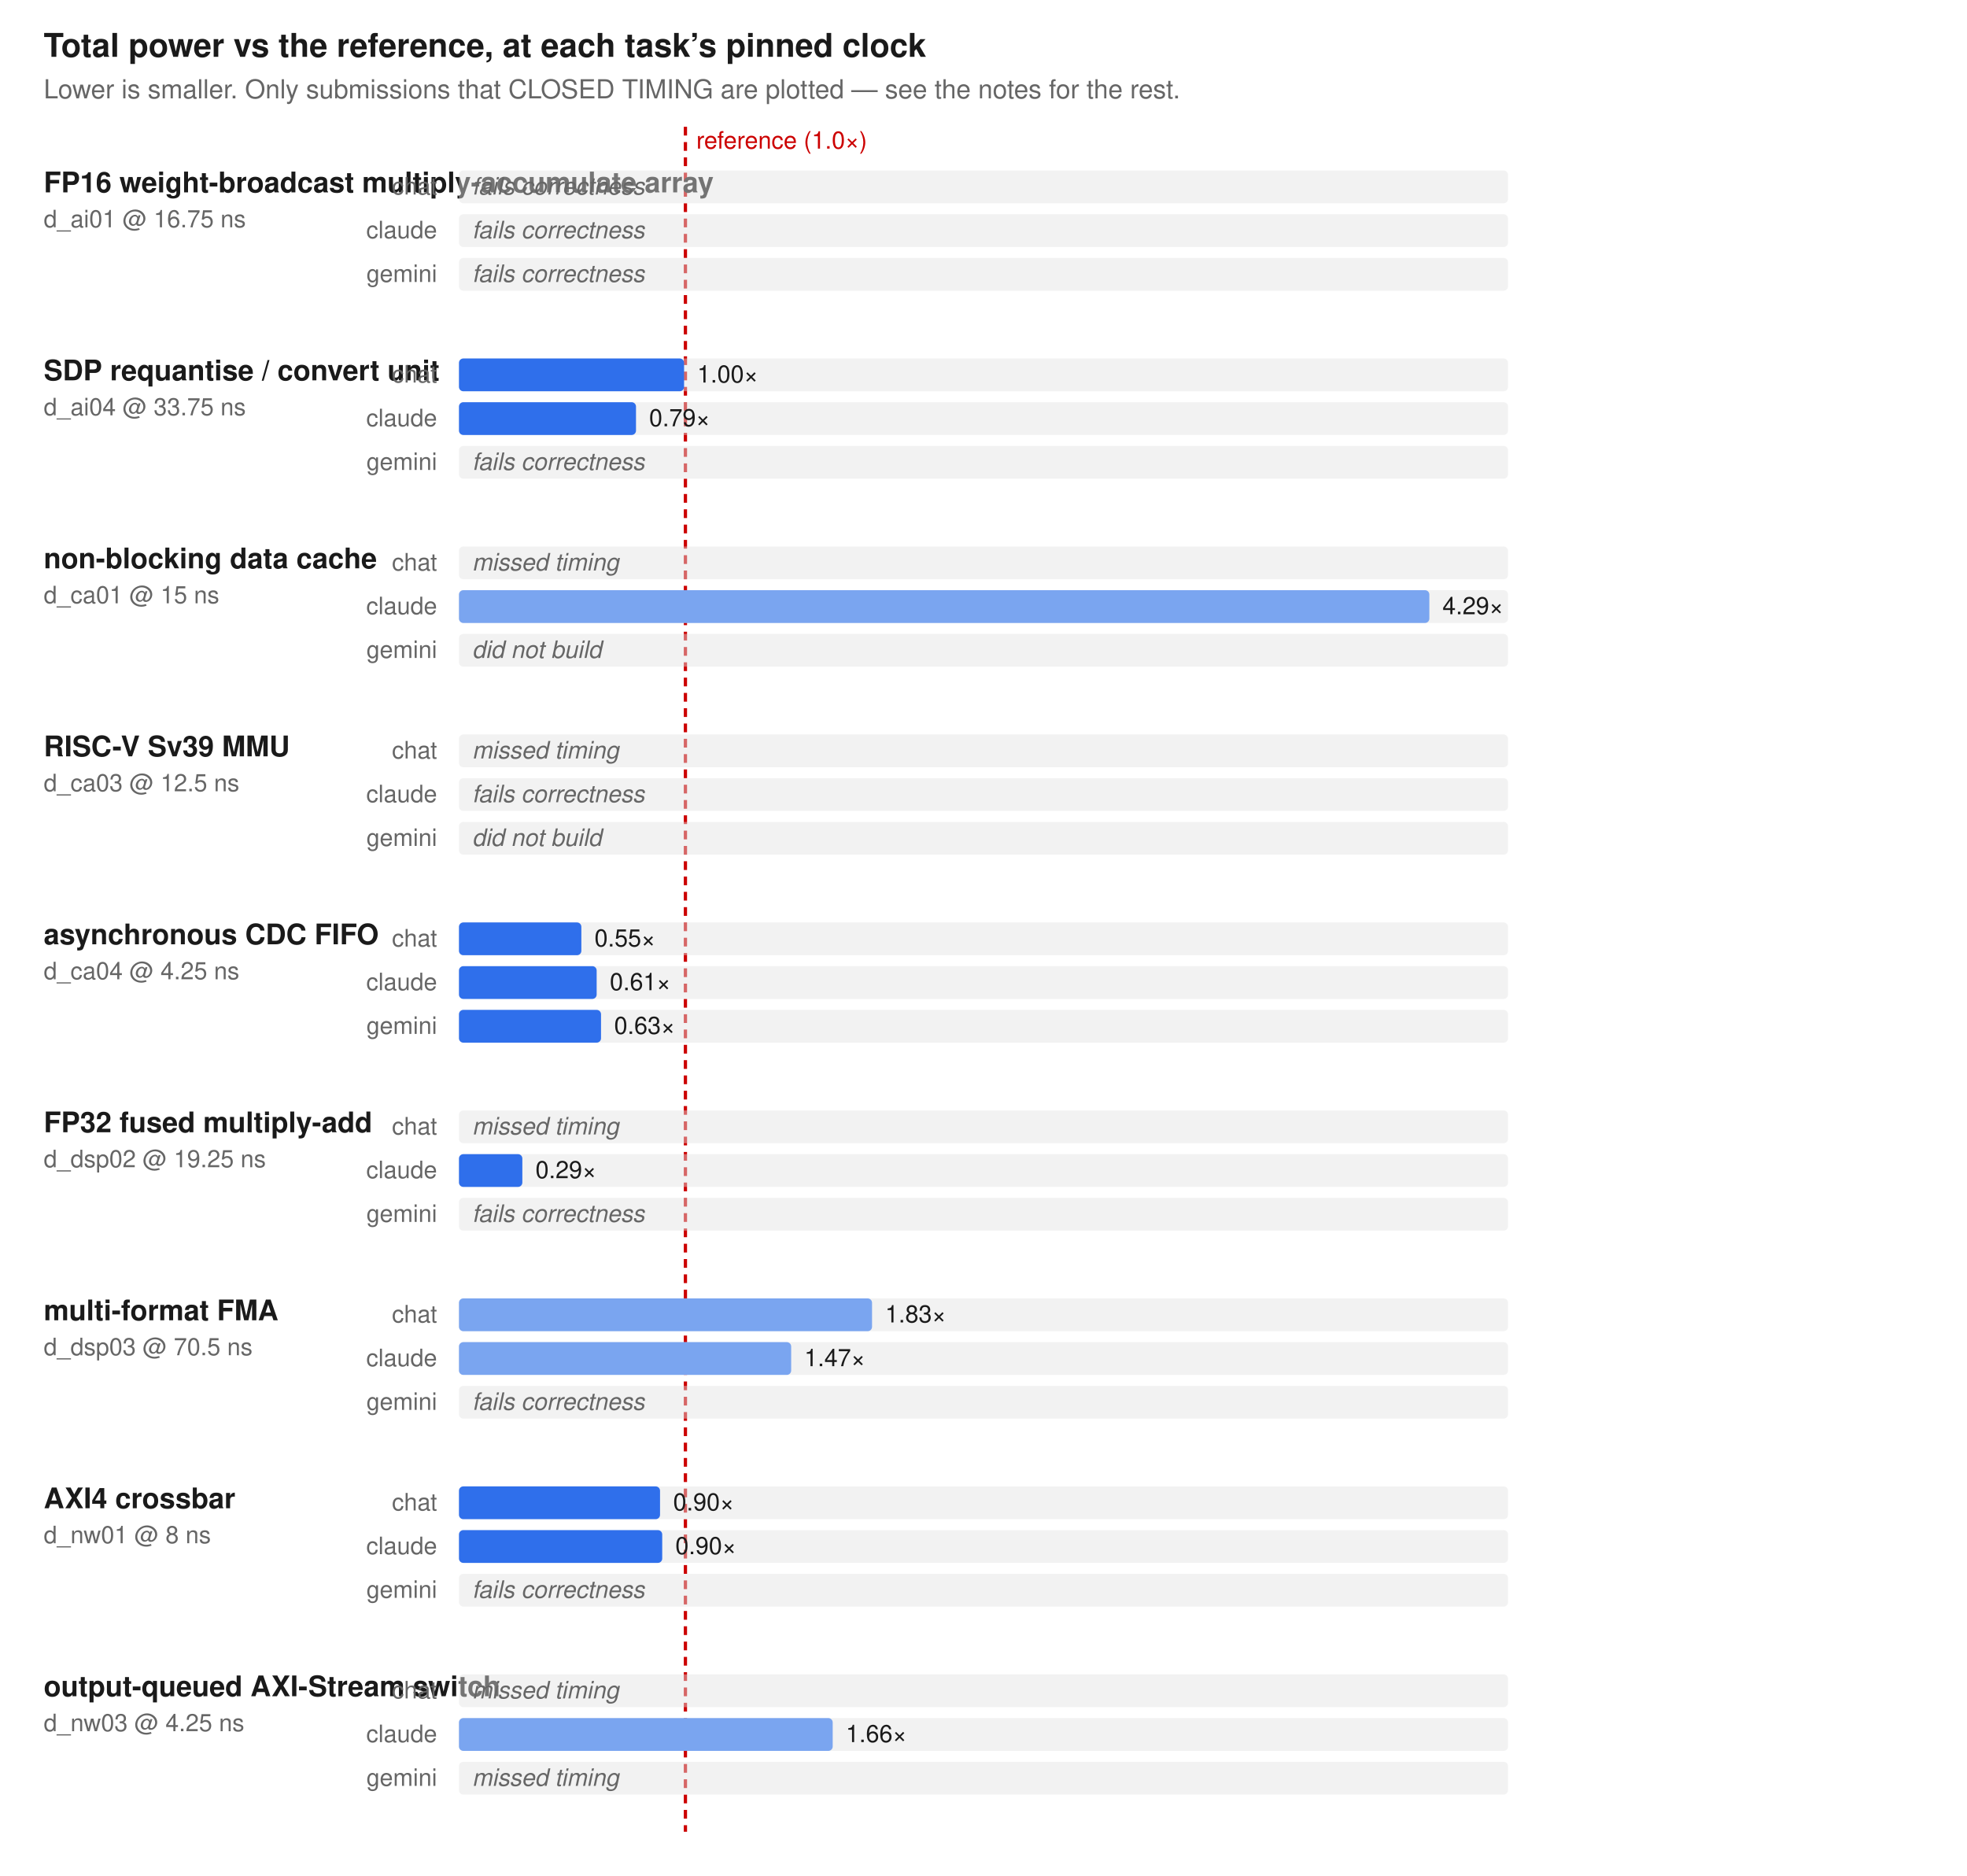
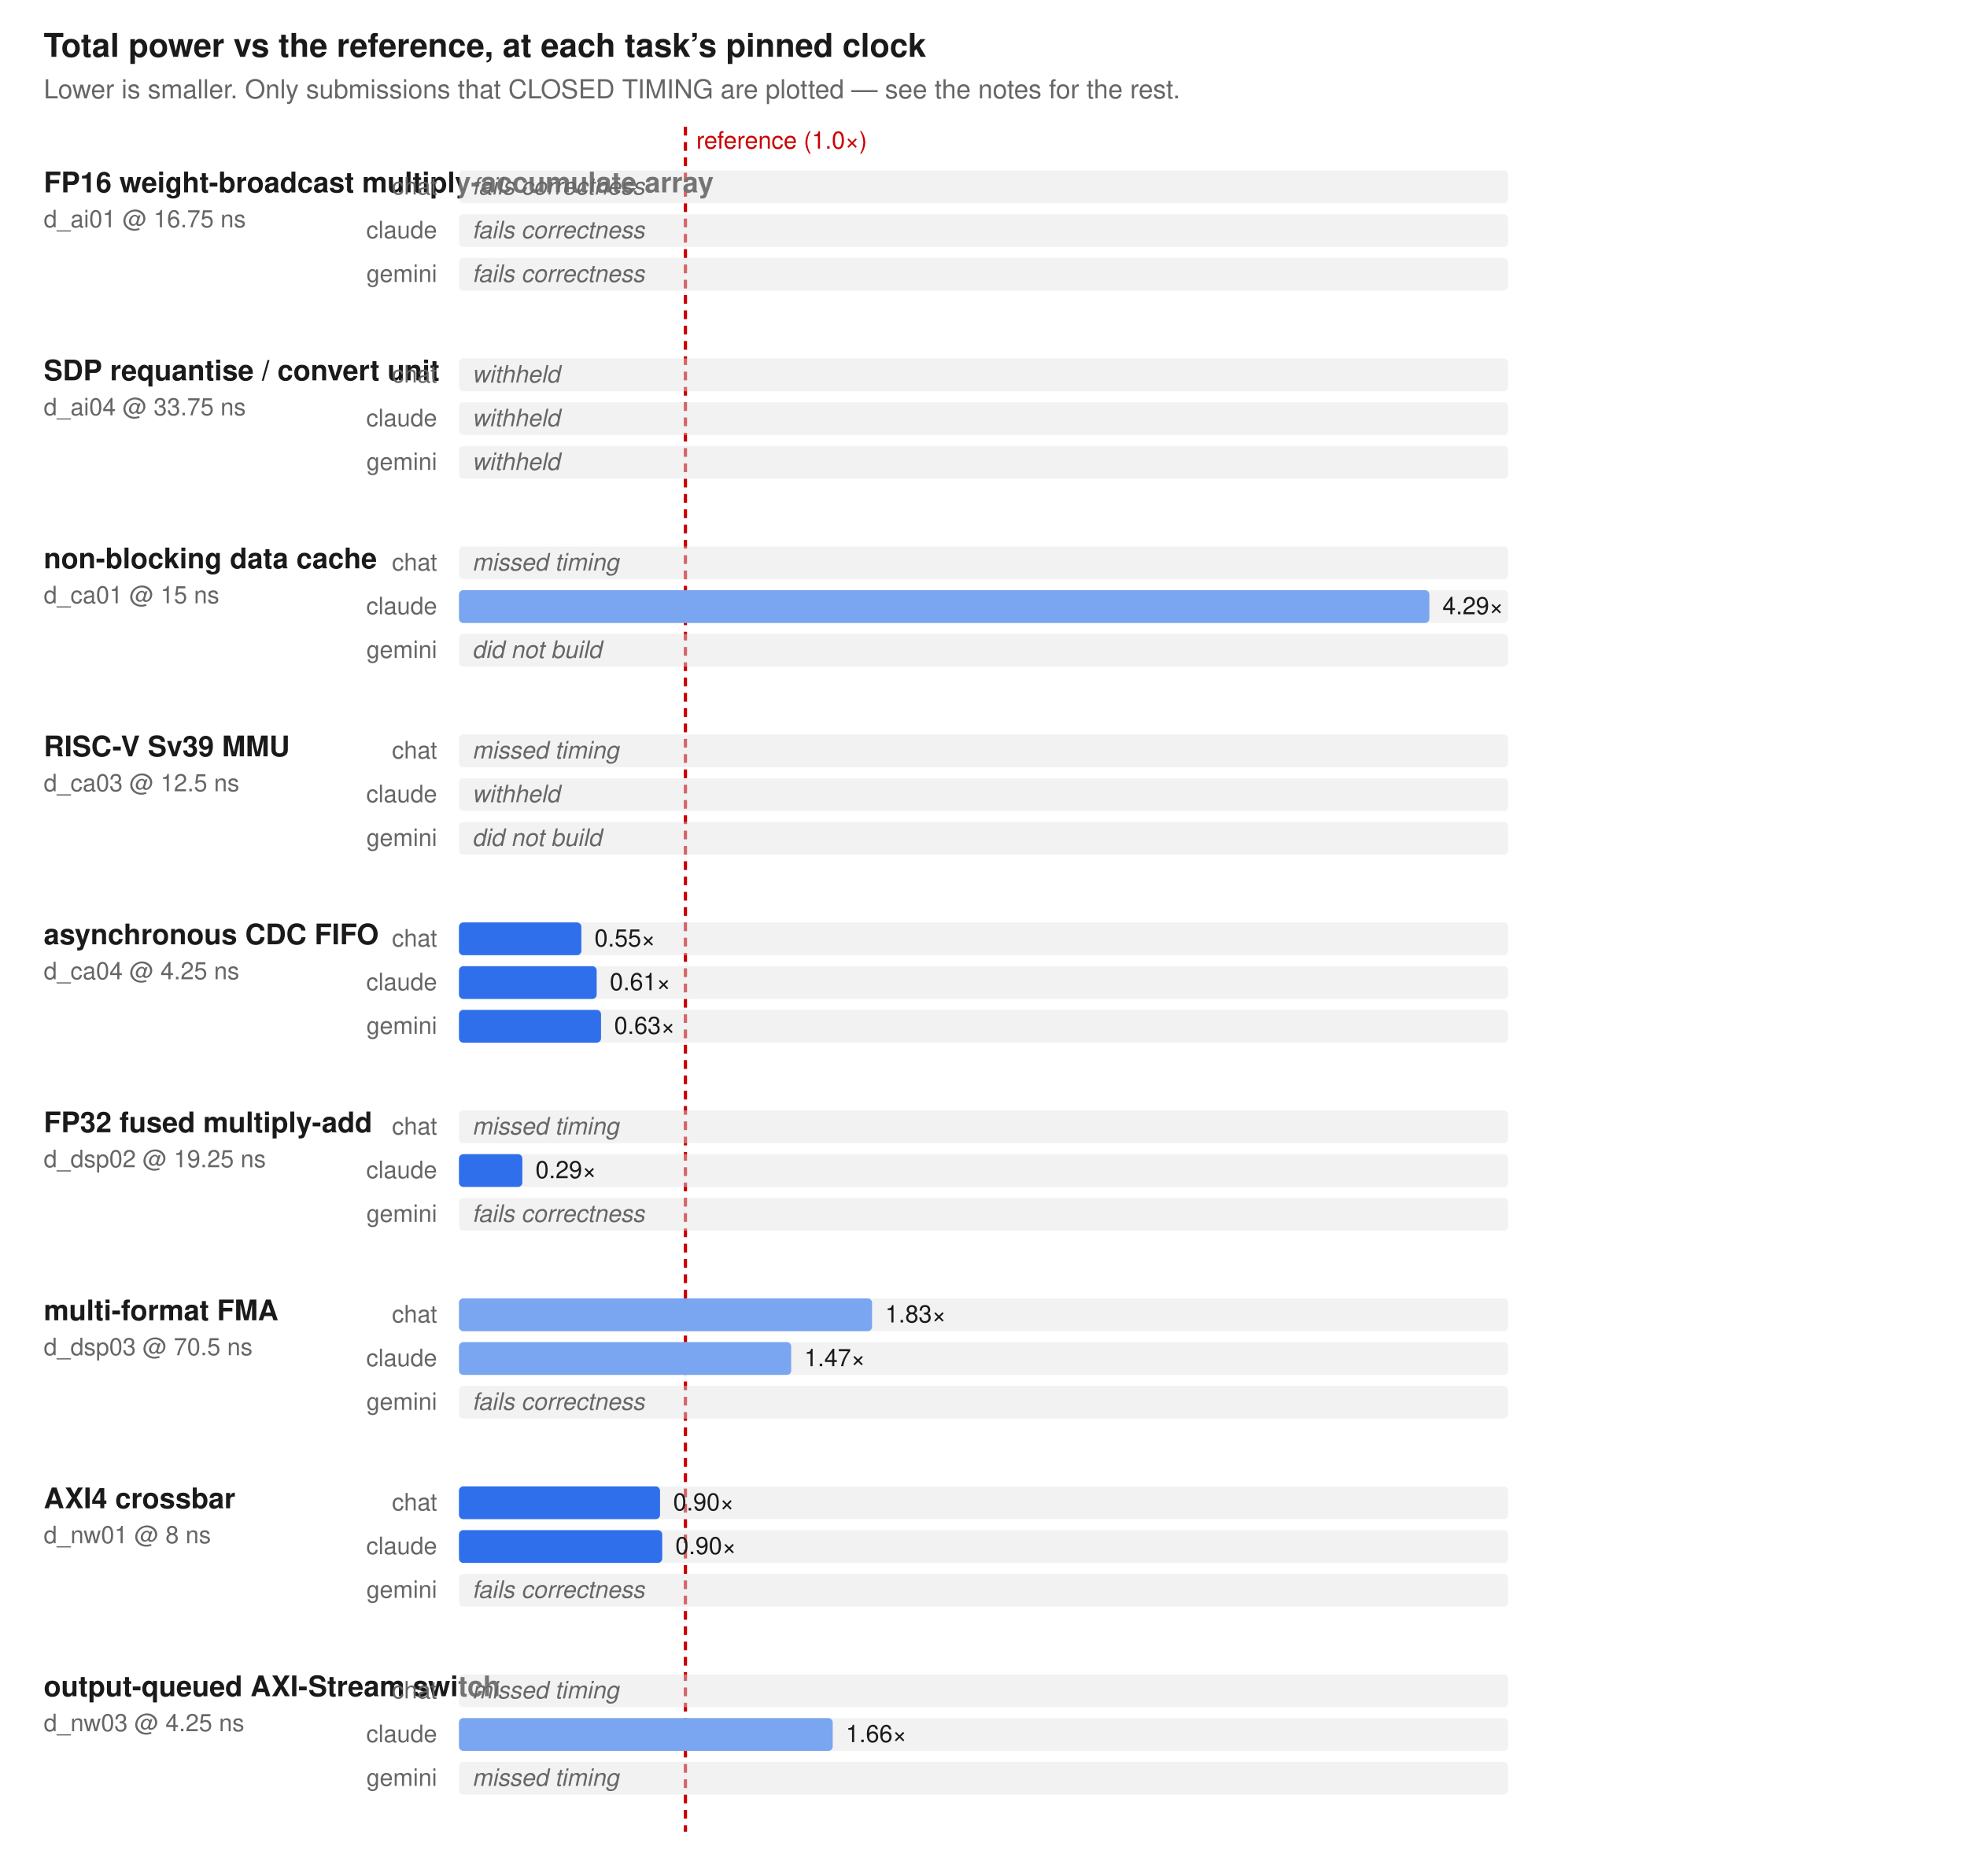
<svg xmlns="http://www.w3.org/2000/svg" viewBox="0 0 900 858" font-family="-apple-system,BlinkMacSystemFont,Segoe UI,Helvetica,Arial,sans-serif">
  <rect width="900" height="858" fill="none" />
  <text x="20" y="26" fill="#1a1a1a" font-size="15" font-weight="600">Total power vs the reference, at each task’s pinned clock</text>
  <text x="20" y="45" fill="#666" font-size="12">Lower is smaller. Only submissions that CLOSED TIMING are plotted — see the notes for the rest.</text>
  <line x1="313.613" y1="58" x2="313.613" y2="838" stroke="#c00" stroke-width="1.5" stroke-dasharray="4 3" />
  <text x="318.613" y="68" fill="#c00" font-size="11">reference (1.0×)</text>
  <text x="20" y="88" fill="#1a1a1a" font-size="13" font-weight="600">FP16 weight-broadcast multiply-accumulate array</text>
  <text x="20" y="104" fill="#666" font-size="11">d_ai01 @ 16.75 ns</text>
  <text x="200" y="89" fill="#666" font-size="11" text-anchor="end">chat</text>
  <rect x="210" y="78" width="480" height="15" rx="2" fill="#e3e3e3" opacity="0.45" />
  <text x="216" y="89" fill="#666" font-size="11" font-style="italic">fails correctness</text>
  <text x="200" y="109" fill="#666" font-size="11" text-anchor="end">claude</text>
  <rect x="210" y="98" width="480" height="15" rx="2" fill="#e3e3e3" opacity="0.45" />
  <text x="216" y="109" fill="#666" font-size="11" font-style="italic">fails correctness</text>
  <text x="200" y="129" fill="#666" font-size="11" text-anchor="end">gemini</text>
  <rect x="210" y="118" width="480" height="15" rx="2" fill="#e3e3e3" opacity="0.45" />
  <text x="216" y="129" fill="#666" font-size="11" font-style="italic">fails correctness</text>
  <text x="20" y="174" fill="#1a1a1a" font-size="13" font-weight="600">SDP requantise / convert unit</text>
  <text x="20" y="190" fill="#666" font-size="11">d_ai04 @ 33.75 ns</text>
  <text x="200" y="175" fill="#666" font-size="11" text-anchor="end">chat</text>
  <rect x="210" y="164" width="480" height="15" rx="2" fill="#e3e3e3" opacity="0.45" />
-   <rect x="210" y="164" width="103" height="15" rx="2" fill="#2f6feb" />
-   <text x="319" y="175" fill="#1a1a1a" font-size="11">1.00×</text>
+   <text x="216" y="175" fill="#666" font-size="11" font-style="italic">withheld</text>
  <text x="200" y="195" fill="#666" font-size="11" text-anchor="end">claude</text>
  <rect x="210" y="184" width="480" height="15" rx="2" fill="#e3e3e3" opacity="0.45" />
-   <rect x="210" y="184" width="81" height="15" rx="2" fill="#2f6feb" />
-   <text x="297" y="195" fill="#1a1a1a" font-size="11">0.79×</text>
+   <text x="216" y="195" fill="#666" font-size="11" font-style="italic">withheld</text>
  <text x="200" y="215" fill="#666" font-size="11" text-anchor="end">gemini</text>
  <rect x="210" y="204" width="480" height="15" rx="2" fill="#e3e3e3" opacity="0.45" />
-   <text x="216" y="215" fill="#666" font-size="11" font-style="italic">fails correctness</text>
+   <text x="216" y="215" fill="#666" font-size="11" font-style="italic">withheld</text>
  <text x="20" y="260" fill="#1a1a1a" font-size="13" font-weight="600">non-blocking data cache</text>
  <text x="20" y="276" fill="#666" font-size="11">d_ca01 @ 15 ns</text>
  <text x="200" y="261" fill="#666" font-size="11" text-anchor="end">chat</text>
  <rect x="210" y="250" width="480" height="15" rx="2" fill="#e3e3e3" opacity="0.45" />
  <text x="216" y="261" fill="#666" font-size="11" font-style="italic">missed timing</text>
  <text x="200" y="281" fill="#666" font-size="11" text-anchor="end">claude</text>
  <rect x="210" y="270" width="480" height="15" rx="2" fill="#e3e3e3" opacity="0.45" />
  <rect x="210" y="270" width="444" height="15" rx="2" fill="#7aa5f0" />
  <text x="660" y="281" fill="#1a1a1a" font-size="11">4.29×</text>
  <text x="200" y="301" fill="#666" font-size="11" text-anchor="end">gemini</text>
  <rect x="210" y="290" width="480" height="15" rx="2" fill="#e3e3e3" opacity="0.45" />
  <text x="216" y="301" fill="#666" font-size="11" font-style="italic">did not build</text>
  <text x="20" y="346" fill="#1a1a1a" font-size="13" font-weight="600">RISC-V Sv39 MMU</text>
  <text x="20" y="362" fill="#666" font-size="11">d_ca03 @ 12.5 ns</text>
  <text x="200" y="347" fill="#666" font-size="11" text-anchor="end">chat</text>
  <rect x="210" y="336" width="480" height="15" rx="2" fill="#e3e3e3" opacity="0.45" />
  <text x="216" y="347" fill="#666" font-size="11" font-style="italic">missed timing</text>
  <text x="200" y="367" fill="#666" font-size="11" text-anchor="end">claude</text>
  <rect x="210" y="356" width="480" height="15" rx="2" fill="#e3e3e3" opacity="0.45" />
-   <text x="216" y="367" fill="#666" font-size="11" font-style="italic">fails correctness</text>
+   <text x="216" y="367" fill="#666" font-size="11" font-style="italic">withheld</text>
  <text x="200" y="387" fill="#666" font-size="11" text-anchor="end">gemini</text>
  <rect x="210" y="376" width="480" height="15" rx="2" fill="#e3e3e3" opacity="0.45" />
  <text x="216" y="387" fill="#666" font-size="11" font-style="italic">did not build</text>
  <text x="20" y="432" fill="#1a1a1a" font-size="13" font-weight="600">asynchronous CDC FIFO</text>
  <text x="20" y="448" fill="#666" font-size="11">d_ca04 @ 4.25 ns</text>
  <text x="200" y="433" fill="#666" font-size="11" text-anchor="end">chat</text>
  <rect x="210" y="422" width="480" height="15" rx="2" fill="#e3e3e3" opacity="0.45" />
  <rect x="210" y="422" width="56" height="15" rx="2" fill="#2f6feb" />
  <text x="272" y="433" fill="#1a1a1a" font-size="11">0.55×</text>
  <text x="200" y="453" fill="#666" font-size="11" text-anchor="end">claude</text>
  <rect x="210" y="442" width="480" height="15" rx="2" fill="#e3e3e3" opacity="0.45" />
  <rect x="210" y="442" width="63" height="15" rx="2" fill="#2f6feb" />
  <text x="279" y="453" fill="#1a1a1a" font-size="11">0.61×</text>
  <text x="200" y="473" fill="#666" font-size="11" text-anchor="end">gemini</text>
  <rect x="210" y="462" width="480" height="15" rx="2" fill="#e3e3e3" opacity="0.45" />
  <rect x="210" y="462" width="65" height="15" rx="2" fill="#2f6feb" />
  <text x="281" y="473" fill="#1a1a1a" font-size="11">0.63×</text>
  <text x="20" y="518" fill="#1a1a1a" font-size="13" font-weight="600">FP32 fused multiply-add</text>
  <text x="20" y="534" fill="#666" font-size="11">d_dsp02 @ 19.25 ns</text>
  <text x="200" y="519" fill="#666" font-size="11" text-anchor="end">chat</text>
  <rect x="210" y="508" width="480" height="15" rx="2" fill="#e3e3e3" opacity="0.45" />
  <text x="216" y="519" fill="#666" font-size="11" font-style="italic">missed timing</text>
  <text x="200" y="539" fill="#666" font-size="11" text-anchor="end">claude</text>
  <rect x="210" y="528" width="480" height="15" rx="2" fill="#e3e3e3" opacity="0.45" />
  <rect x="210" y="528" width="29" height="15" rx="2" fill="#2f6feb" />
  <text x="245" y="539" fill="#1a1a1a" font-size="11">0.29×</text>
  <text x="200" y="559" fill="#666" font-size="11" text-anchor="end">gemini</text>
  <rect x="210" y="548" width="480" height="15" rx="2" fill="#e3e3e3" opacity="0.45" />
  <text x="216" y="559" fill="#666" font-size="11" font-style="italic">fails correctness</text>
  <text x="20" y="604" fill="#1a1a1a" font-size="13" font-weight="600">multi-format FMA</text>
  <text x="20" y="620" fill="#666" font-size="11">d_dsp03 @ 70.5 ns</text>
  <text x="200" y="605" fill="#666" font-size="11" text-anchor="end">chat</text>
  <rect x="210" y="594" width="480" height="15" rx="2" fill="#e3e3e3" opacity="0.45" />
  <rect x="210" y="594" width="189" height="15" rx="2" fill="#7aa5f0" />
  <text x="405" y="605" fill="#1a1a1a" font-size="11">1.83×</text>
  <text x="200" y="625" fill="#666" font-size="11" text-anchor="end">claude</text>
  <rect x="210" y="614" width="480" height="15" rx="2" fill="#e3e3e3" opacity="0.45" />
  <rect x="210" y="614" width="152" height="15" rx="2" fill="#7aa5f0" />
  <text x="368" y="625" fill="#1a1a1a" font-size="11">1.47×</text>
  <text x="200" y="645" fill="#666" font-size="11" text-anchor="end">gemini</text>
  <rect x="210" y="634" width="480" height="15" rx="2" fill="#e3e3e3" opacity="0.45" />
  <text x="216" y="645" fill="#666" font-size="11" font-style="italic">fails correctness</text>
  <text x="20" y="690" fill="#1a1a1a" font-size="13" font-weight="600">AXI4 crossbar</text>
  <text x="20" y="706" fill="#666" font-size="11">d_nw01 @ 8 ns</text>
  <text x="200" y="691" fill="#666" font-size="11" text-anchor="end">chat</text>
  <rect x="210" y="680" width="480" height="15" rx="2" fill="#e3e3e3" opacity="0.45" />
  <rect x="210" y="680" width="92" height="15" rx="2" fill="#2f6feb" />
  <text x="308" y="691" fill="#1a1a1a" font-size="11">0.90×</text>
  <text x="200" y="711" fill="#666" font-size="11" text-anchor="end">claude</text>
  <rect x="210" y="700" width="480" height="15" rx="2" fill="#e3e3e3" opacity="0.45" />
  <rect x="210" y="700" width="93" height="15" rx="2" fill="#2f6feb" />
  <text x="309" y="711" fill="#1a1a1a" font-size="11">0.90×</text>
  <text x="200" y="731" fill="#666" font-size="11" text-anchor="end">gemini</text>
  <rect x="210" y="720" width="480" height="15" rx="2" fill="#e3e3e3" opacity="0.45" />
  <text x="216" y="731" fill="#666" font-size="11" font-style="italic">fails correctness</text>
  <text x="20" y="776" fill="#1a1a1a" font-size="13" font-weight="600">output-queued AXI-Stream switch</text>
  <text x="20" y="792" fill="#666" font-size="11">d_nw03 @ 4.25 ns</text>
  <text x="200" y="777" fill="#666" font-size="11" text-anchor="end">chat</text>
  <rect x="210" y="766" width="480" height="15" rx="2" fill="#e3e3e3" opacity="0.45" />
  <text x="216" y="777" fill="#666" font-size="11" font-style="italic">missed timing</text>
  <text x="200" y="797" fill="#666" font-size="11" text-anchor="end">claude</text>
  <rect x="210" y="786" width="480" height="15" rx="2" fill="#e3e3e3" opacity="0.45" />
  <rect x="210" y="786" width="171" height="15" rx="2" fill="#7aa5f0" />
  <text x="387" y="797" fill="#1a1a1a" font-size="11">1.66×</text>
  <text x="200" y="817" fill="#666" font-size="11" text-anchor="end">gemini</text>
  <rect x="210" y="806" width="480" height="15" rx="2" fill="#e3e3e3" opacity="0.45" />
  <text x="216" y="817" fill="#666" font-size="11" font-style="italic">missed timing</text>
</svg>
